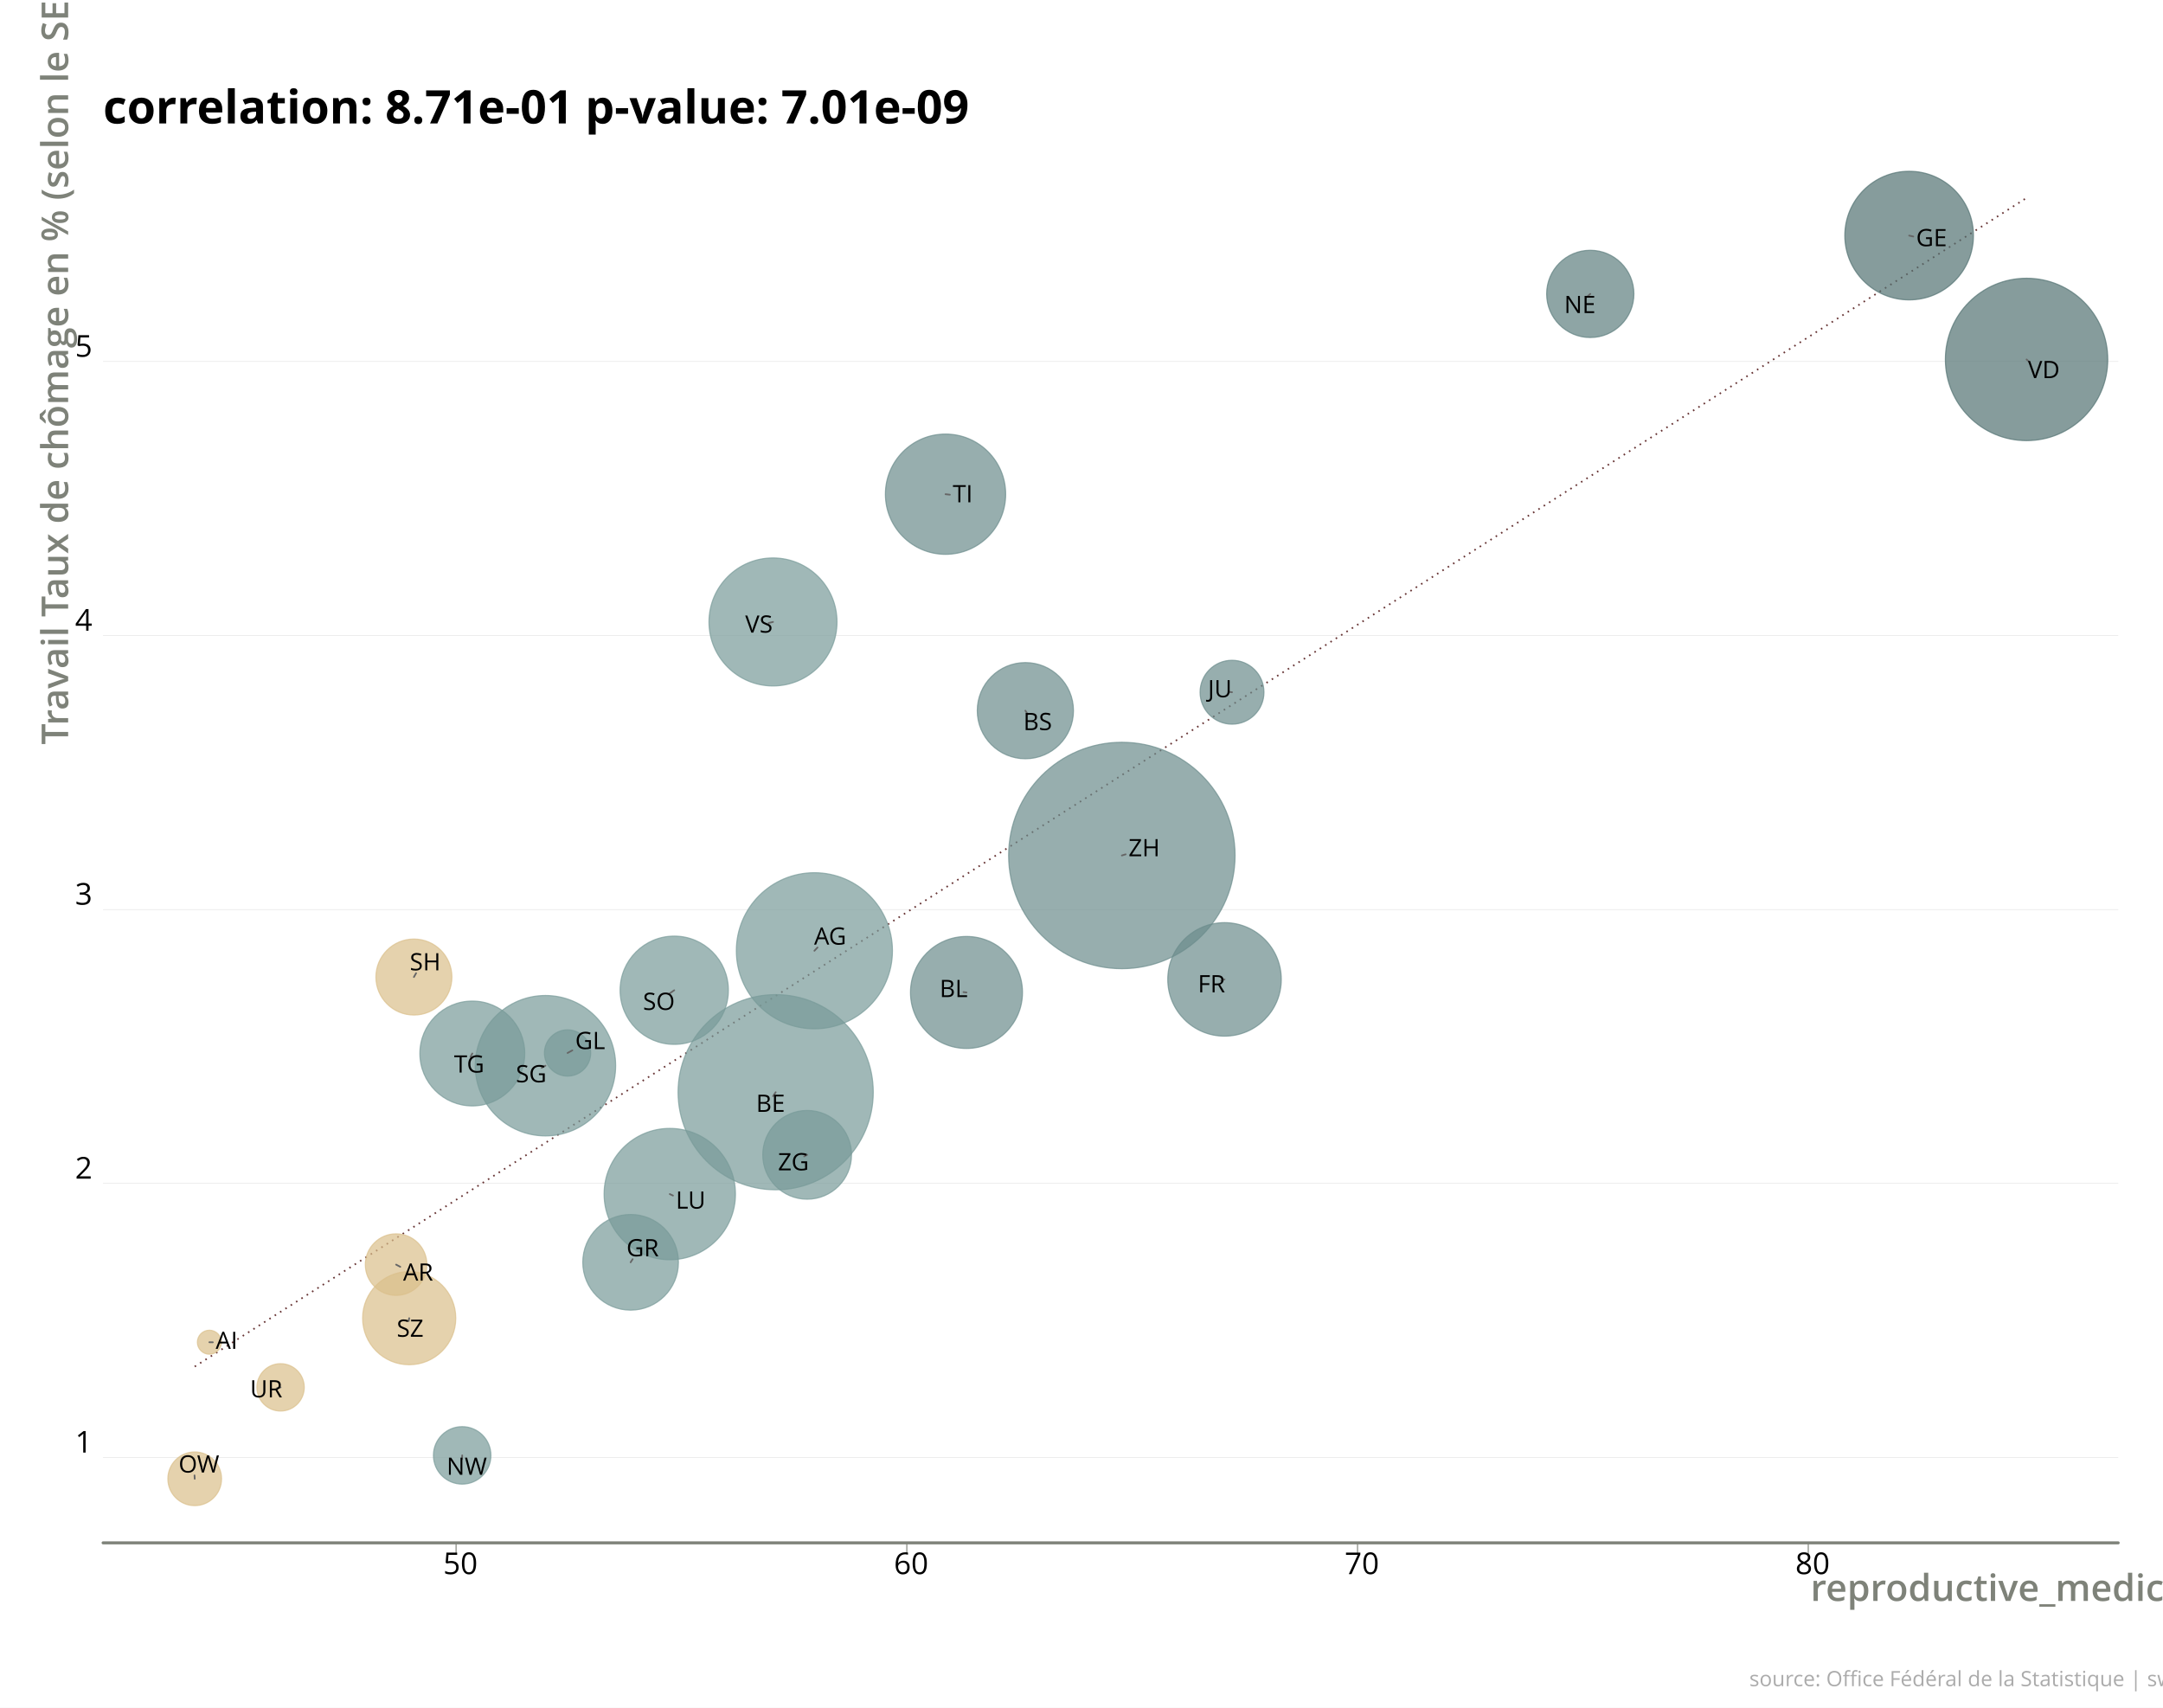
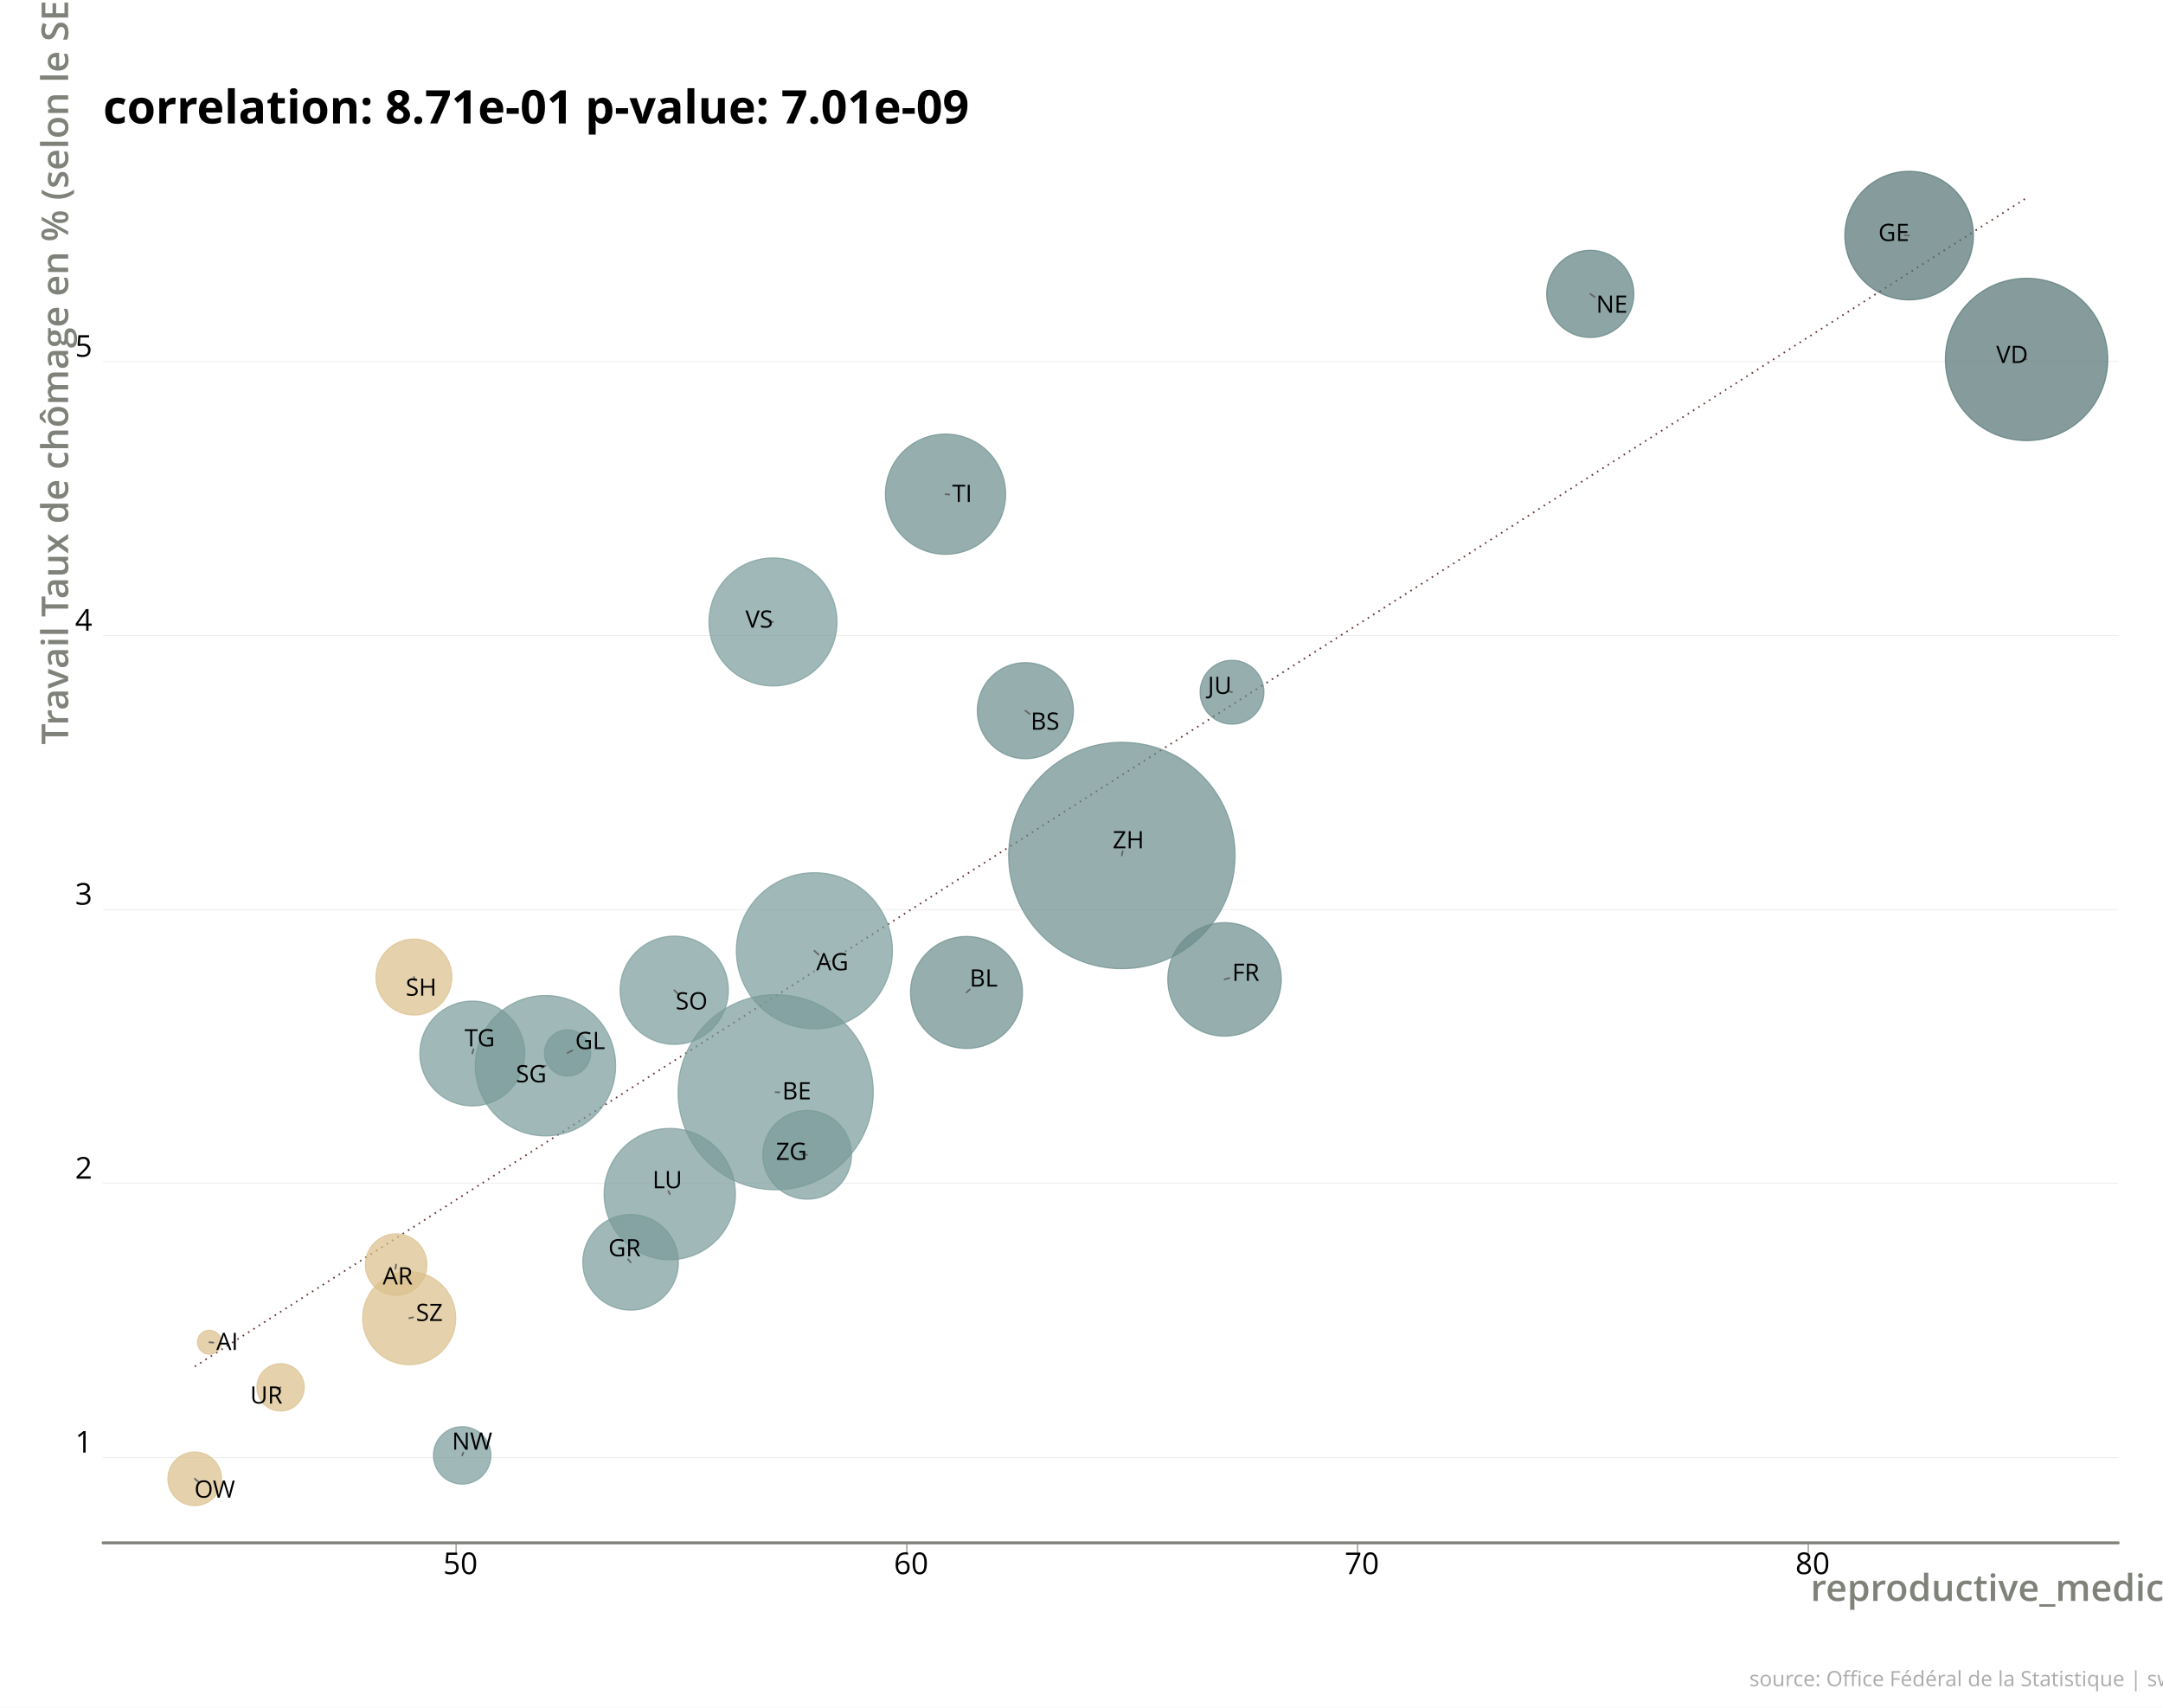
<svg xmlns="http://www.w3.org/2000/svg" viewBox="0 0 1368.00 1080.00">
  <defs>
    <style type="text/css">
    line, polyline, path, rect, circle {
      fill: none;
      stroke: #000000;
      stroke-linecap: round;
      stroke-linejoin: round;
      stroke-miterlimit: 10.00;
    }
  </style>
  </defs>
  <rect width="100%" height="100%" style="stroke: none; fill: #FFFFFF;" />
  <polyline points="65.22,921.71 1339.65,921.71 " style="stroke-width: 0.21; stroke: #D3D3D3;" />
  <polyline points="65.22,748.45 1339.65,748.45 " style="stroke-width: 0.21; stroke: #D3D3D3;" />
  <polyline points="65.22,575.19 1339.65,575.19 " style="stroke-width: 0.21; stroke: #D3D3D3;" />
  <polyline points="65.22,401.93 1339.65,401.93 " style="stroke-width: 0.21; stroke: #D3D3D3;" />
  <polyline points="65.22,228.67 1339.65,228.67 " style="stroke-width: 0.21; stroke: #D3D3D3;" />
  <polyline points="123.15,864.25 137.82,854.90 152.48,845.54 167.15,836.19 181.81,826.83 196.48,817.48 211.15,808.12 225.81,798.76 240.48,789.41 255.14,780.05 269.81,770.70 284.47,761.34 299.14,751.99 313.80,742.63 328.47,733.27 343.13,723.92 357.80,714.56 372.47,705.21 387.13,695.85 401.80,686.49 416.46,677.14 431.13,667.78 445.79,658.43 460.46,649.07 475.12,639.72 489.79,630.36 504.45,621.00 519.12,611.65 533.79,602.29 548.45,592.94 563.12,583.58 577.78,574.22 592.45,564.87 607.11,555.51 621.78,546.16 636.44,536.80 651.11,527.45 665.78,518.09 680.44,508.73 695.11,499.38 709.77,490.02 724.44,480.67 739.10,471.31 753.77,461.96 768.43,452.60 783.10,443.24 797.76,433.89 812.43,424.53 827.10,415.18 841.76,405.82 856.43,396.46 871.09,387.11 885.76,377.75 900.42,368.40 915.09,359.04 929.75,349.69 944.42,340.33 959.08,330.97 973.75,321.62 988.42,312.26 1003.08,302.91 1017.75,293.55 1032.41,284.20 1047.08,274.84 1061.74,265.48 1076.41,256.13 1091.07,246.77 1105.74,237.42 1120.40,228.06 1135.07,218.70 1149.74,209.35 1164.40,199.99 1179.07,190.64 1193.73,181.28 1208.40,171.93 1223.06,162.57 1237.73,153.21 1252.39,143.86 1267.06,134.50 1281.72,125.15 " style="stroke-width: 1.07; stroke: #663333; stroke-dasharray: 1,3; stroke-linecap: butt;" />
  <circle cx="515.07" cy="601.28" r="37.02pt" style="stroke-width: 0.71; stroke: #789A99; stroke-opacity: 0.70; fill: #789A99; fill-opacity: 0.70;" />
  <circle cx="132.42" cy="848.85" r="5.69pt" style="stroke-width: 0.71; stroke: #DBBF8B; stroke-opacity: 0.70; fill: #DBBF8B; fill-opacity: 0.70;" />
  <circle cx="250.52" cy="799.76" r="14.60pt" style="stroke-width: 0.71; stroke: #DBBF8B; stroke-opacity: 0.70; fill: #DBBF8B; fill-opacity: 0.70;" />
  <circle cx="490.58" cy="690.74" r="46.29pt" style="stroke-width: 0.71; stroke: #789A99; stroke-opacity: 0.70; fill: #789A99; fill-opacity: 0.70;" />
  <circle cx="611.26" cy="627.65" r="26.56pt" style="stroke-width: 0.71; stroke: #6C8C8C; stroke-opacity: 0.70; fill: #6C8C8C; fill-opacity: 0.70;" />
  <circle cx="648.50" cy="449.44" r="22.81pt" style="stroke-width: 0.71; stroke: #6C8C8C; stroke-opacity: 0.70; fill: #6C8C8C; fill-opacity: 0.70;" />
  <circle cx="774.46" cy="619.39" r="26.92pt" style="stroke-width: 0.71; stroke: #6C8C8C; stroke-opacity: 0.70; fill: #6C8C8C; fill-opacity: 0.70;" />
  <circle cx="1207.45" cy="148.98" r="30.50pt" style="stroke-width: 0.71; stroke: #537373; stroke-opacity: 0.70; fill: #537373; fill-opacity: 0.70;" />
  <circle cx="358.96" cy="665.92" r="10.97pt" style="stroke-width: 0.71; stroke: #789A99; stroke-opacity: 0.70; fill: #789A99; fill-opacity: 0.70;" />
  <circle cx="398.84" cy="798.31" r="22.69pt" style="stroke-width: 0.71; stroke: #789A99; stroke-opacity: 0.70; fill: #789A99; fill-opacity: 0.70;" />
  <circle cx="779.20" cy="437.78" r="15.15pt" style="stroke-width: 0.71; stroke: #6C8C8C; stroke-opacity: 0.70; fill: #6C8C8C; fill-opacity: 0.70;" />
  <circle cx="423.61" cy="755.15" r="31.15pt" style="stroke-width: 0.71; stroke: #789A99; stroke-opacity: 0.70; fill: #789A99; fill-opacity: 0.70;" />
  <circle cx="1005.78" cy="185.87" r="20.69pt" style="stroke-width: 0.71; stroke: #5F7F7F; stroke-opacity: 0.70; fill: #5F7F7F; fill-opacity: 0.70;" />
  <circle cx="292.31" cy="920.41" r="13.63pt" style="stroke-width: 0.71; stroke: #789A99; stroke-opacity: 0.70; fill: #789A99; fill-opacity: 0.70;" />
  <circle cx="123.15" cy="935.22" r="12.73pt" style="stroke-width: 0.71; stroke: #DBBF8B; stroke-opacity: 0.70; fill: #DBBF8B; fill-opacity: 0.70;" />
  <circle cx="344.97" cy="673.97" r="33.30pt" style="stroke-width: 0.71; stroke: #789A99; stroke-opacity: 0.70; fill: #789A99; fill-opacity: 0.70;" />
  <circle cx="261.78" cy="617.90" r="18.02pt" style="stroke-width: 0.71; stroke: #DBBF8B; stroke-opacity: 0.70; fill: #DBBF8B; fill-opacity: 0.70;" />
  <circle cx="426.43" cy="626.25" r="25.68pt" style="stroke-width: 0.71; stroke: #789A99; stroke-opacity: 0.70; fill: #789A99; fill-opacity: 0.70;" />
  <circle cx="258.80" cy="833.63" r="22.09pt" style="stroke-width: 0.71; stroke: #DBBF8B; stroke-opacity: 0.70; fill: #DBBF8B; fill-opacity: 0.70;" />
  <circle cx="298.72" cy="666.25" r="24.87pt" style="stroke-width: 0.71; stroke: #789A99; stroke-opacity: 0.70; fill: #789A99; fill-opacity: 0.70;" />
  <circle cx="598.01" cy="312.54" r="28.52pt" style="stroke-width: 0.71; stroke: #6C8C8C; stroke-opacity: 0.70; fill: #6C8C8C; fill-opacity: 0.70;" />
  <circle cx="177.45" cy="877.39" r="11.23pt" style="stroke-width: 0.71; stroke: #DBBF8B; stroke-opacity: 0.70; fill: #DBBF8B; fill-opacity: 0.70;" />
  <circle cx="1281.72" cy="227.32" r="38.51pt" style="stroke-width: 0.71; stroke: #537373; stroke-opacity: 0.70; fill: #537373; fill-opacity: 0.70;" />
  <circle cx="488.89" cy="393.33" r="30.36pt" style="stroke-width: 0.71; stroke: #789A99; stroke-opacity: 0.70; fill: #789A99; fill-opacity: 0.70;" />
  <circle cx="510.49" cy="730.34" r="21.05pt" style="stroke-width: 0.71; stroke: #789A99; stroke-opacity: 0.70; fill: #789A99; fill-opacity: 0.70;" />
  <circle cx="709.52" cy="541.02" r="53.70pt" style="stroke-width: 0.71; stroke: #6C8C8C; stroke-opacity: 0.70; fill: #6C8C8C; fill-opacity: 0.70;" />
-   <line x1="517.04" y1="599.21" x2="515.07" y2="601.28" style="stroke-width: 1.07; stroke: #666666;" />
-   <text x="514.88" y="597.41" style="font-size: 11.38pt; font-family: Open Sans;">AG</text>
-   <line x1="134.60" y1="848.89" x2="132.42" y2="848.85" style="stroke-width: 1.07; stroke: #666666;" />
-   <text x="136.40" y="853.06" style="font-size: 11.38pt; font-family: Open Sans;">AI</text>
-   <line x1="253.15" y1="801.15" x2="250.52" y2="799.76" style="stroke-width: 1.07; stroke: #666666;" />
-   <text x="254.95" y="809.89" style="font-size: 11.38pt; font-family: Open Sans;">AR</text>
-   <line x1="488.93" y1="693.22" x2="490.58" y2="690.74" style="stroke-width: 1.07; stroke: #666666;" />
-   <text x="478.20" y="703.14" style="font-size: 11.38pt; font-family: Open Sans;">BE</text>
-   <line x1="609.35" y1="627.43" x2="611.26" y2="627.65" style="stroke-width: 1.07; stroke: #666666;" />
-   <text x="594.27" y="630.55" style="font-size: 11.38pt; font-family: Open Sans;">BL</text>
-   <line x1="650.08" y1="451.80" x2="648.50" y2="449.44" style="stroke-width: 1.07; stroke: #666666;" />
-   <text x="647.20" y="461.72" style="font-size: 11.38pt; font-family: Open Sans;">BS</text>
-   <line x1="772.32" y1="620.23" x2="774.46" y2="619.39" style="stroke-width: 1.07; stroke: #666666;" />
-   <text x="757.61" y="627.56" style="font-size: 11.38pt; font-family: Open Sans;">FR</text>
-   <line x1="1210.07" y1="149.58" x2="1207.45" y2="148.98" style="stroke-width: 1.07; stroke: #666666;" />
-   <text x="1211.87" y="155.71" style="font-size: 11.38pt; font-family: Open Sans;">GE</text>
-   <line x1="361.99" y1="664.26" x2="358.96" y2="665.92" style="stroke-width: 1.07; stroke: #666666;" />
-   <text x="363.79" y="663.46" style="font-size: 11.38pt; font-family: Open Sans;">GL</text>
-   <line x1="400.12" y1="796.32" x2="398.84" y2="798.31" style="stroke-width: 1.07; stroke: #666666;" />
-   <text x="396.22" y="794.52" style="font-size: 11.38pt; font-family: Open Sans;">GR</text>
-   <line x1="777.08" y1="437.58" x2="779.20" y2="437.78" style="stroke-width: 1.07; stroke: #666666;" />
-   <text x="763.96" y="440.96" style="font-size: 11.38pt; font-family: Open Sans;">JU</text>
-   <line x1="425.62" y1="756.10" x2="423.61" y2="755.15" style="stroke-width: 1.07; stroke: #666666;" />
-   <text x="427.42" y="764.35" style="font-size: 11.38pt; font-family: Open Sans;">LU</text>
-   <line x1="1003.33" y1="188.04" x2="1005.78" y2="185.87" style="stroke-width: 1.07; stroke: #666666;" />
-   <text x="989.27" y="197.96" style="font-size: 11.38pt; font-family: Open Sans;">NE</text>
-   <line x1="292.23" y1="922.77" x2="292.31" y2="920.41" style="stroke-width: 1.07; stroke: #666666;" />
-   <text x="282.47" y="932.69" style="font-size: 11.38pt; font-family: Open Sans;">NW</text>
-   <line x1="123.02" y1="933.07" x2="123.15" y2="935.22" style="stroke-width: 1.07; stroke: #666666;" />
-   <text x="112.95" y="931.27" style="font-size: 11.38pt; font-family: Open Sans;">OW</text>
+   <line x1="517.69" y1="603.71" x2="515.07" y2="601.28" style="stroke-width: 1.07; stroke: #666666;" />
+   <text x="516.25" y="613.64" style="font-size: 11.38pt; font-family: Open Sans;">AG</text>
+   <line x1="134.96" y1="849.08" x2="132.42" y2="848.85" style="stroke-width: 1.07; stroke: #666666;" />
+   <text x="136.76" y="853.76" style="font-size: 11.38pt; font-family: Open Sans;">AI</text>
+   <line x1="250.09" y1="802.38" x2="250.52" y2="799.76" style="stroke-width: 1.07; stroke: #666666;" />
+   <text x="242.03" y="812.31" style="font-size: 11.38pt; font-family: Open Sans;">AR</text>
+   <line x1="492.94" y1="690.84" x2="490.58" y2="690.74" style="stroke-width: 1.07; stroke: #666666;" />
+   <text x="494.74" y="695.26" style="font-size: 11.38pt; font-family: Open Sans;">BE</text>
+   <line x1="613.41" y1="625.71" x2="611.26" y2="627.65" style="stroke-width: 1.07; stroke: #666666;" />
+   <text x="613.26" y="623.91" style="font-size: 11.38pt; font-family: Open Sans;">BL</text>
+   <line x1="651.18" y1="451.53" x2="648.50" y2="449.44" style="stroke-width: 1.07; stroke: #666666;" />
+   <text x="651.86" y="461.46" style="font-size: 11.38pt; font-family: Open Sans;">BS</text>
+   <line x1="777.50" y1="618.54" x2="774.46" y2="619.39" style="stroke-width: 1.07; stroke: #666666;" />
+   <text x="779.30" y="620.31" style="font-size: 11.38pt; font-family: Open Sans;">FR</text>
+   <line x1="1204.40" y1="148.82" x2="1207.45" y2="148.98" style="stroke-width: 1.07; stroke: #666666;" />
+   <text x="1187.99" y="152.41" style="font-size: 11.38pt; font-family: Open Sans;">GE</text>
+   <line x1="361.98" y1="664.26" x2="358.96" y2="665.92" style="stroke-width: 1.07; stroke: #666666;" />
+   <text x="363.78" y="663.46" style="font-size: 11.38pt; font-family: Open Sans;">GL</text>
+   <line x1="397.21" y1="796.32" x2="398.84" y2="798.31" style="stroke-width: 1.07; stroke: #666666;" />
+   <text x="384.76" y="794.52" style="font-size: 11.38pt; font-family: Open Sans;">GR</text>
+   <line x1="776.99" y1="437.09" x2="779.20" y2="437.78" style="stroke-width: 1.07; stroke: #666666;" />
+   <text x="763.86" y="438.84" style="font-size: 11.38pt; font-family: Open Sans;">JU</text>
+   <line x1="422.67" y1="753.24" x2="423.61" y2="755.15" style="stroke-width: 1.07; stroke: #666666;" />
+   <text x="412.67" y="751.44" style="font-size: 11.38pt; font-family: Open Sans;">LU</text>
+   <line x1="1008.59" y1="187.84" x2="1005.78" y2="185.87" style="stroke-width: 1.07; stroke: #666666;" />
+   <text x="1009.50" y="197.77" style="font-size: 11.38pt; font-family: Open Sans;">NE</text>
+   <line x1="293.04" y1="918.60" x2="292.31" y2="920.41" style="stroke-width: 1.07; stroke: #666666;" />
+   <text x="285.84" y="916.80" style="font-size: 11.38pt; font-family: Open Sans;">NW</text>
+   <line x1="125.58" y1="937.23" x2="123.15" y2="935.22" style="stroke-width: 1.07; stroke: #666666;" />
+   <text x="122.95" y="947.16" style="font-size: 11.38pt; font-family: Open Sans;">OW</text>
  <line x1="342.60" y1="675.30" x2="344.97" y2="673.97" style="stroke-width: 1.07; stroke: #666666;" />
  <text x="326.27" y="684.47" style="font-size: 11.38pt; font-family: Open Sans;">SG</text>
-   <line x1="263.16" y1="615.47" x2="261.78" y2="617.90" style="stroke-width: 1.07; stroke: #666666;" />
-   <text x="259.16" y="613.67" style="font-size: 11.38pt; font-family: Open Sans;">SH</text>
-   <line x1="422.76" y1="628.77" x2="426.43" y2="626.25" style="stroke-width: 1.07; stroke: #666666;" />
-   <text x="406.66" y="638.69" style="font-size: 11.38pt; font-family: Open Sans;">SO</text>
-   <line x1="258.44" y1="835.48" x2="258.80" y2="833.63" style="stroke-width: 1.07; stroke: #666666;" />
-   <text x="250.91" y="845.40" style="font-size: 11.38pt; font-family: Open Sans;">SZ</text>
-   <line x1="297.57" y1="668.38" x2="298.72" y2="666.25" style="stroke-width: 1.07; stroke: #666666;" />
-   <text x="287.14" y="678.30" style="font-size: 11.38pt; font-family: Open Sans;">TG</text>
-   <line x1="600.76" y1="312.85" x2="598.01" y2="312.54" style="stroke-width: 1.07; stroke: #666666;" />
-   <text x="602.56" y="317.65" style="font-size: 11.38pt; font-family: Open Sans;">TI</text>
-   <line x1="175.28" y1="877.81" x2="177.45" y2="877.39" style="stroke-width: 1.07; stroke: #666666;" />
-   <text x="158.16" y="883.73" style="font-size: 11.38pt; font-family: Open Sans;">UR</text>
-   <line x1="1283.78" y1="229.21" x2="1281.72" y2="227.32" style="stroke-width: 1.07; stroke: #666666;" />
-   <text x="1282.62" y="239.13" style="font-size: 11.38pt; font-family: Open Sans;">VD</text>
-   <line x1="486.13" y1="394.00" x2="488.89" y2="393.33" style="stroke-width: 1.07; stroke: #666666;" />
-   <text x="471.31" y="400.09" style="font-size: 11.38pt; font-family: Open Sans;">VS</text>
-   <line x1="508.60" y1="731.32" x2="510.49" y2="730.34" style="stroke-width: 1.07; stroke: #666666;" />
-   <text x="492.02" y="740.14" style="font-size: 11.38pt; font-family: Open Sans;">ZG</text>
-   <line x1="711.92" y1="540.29" x2="709.52" y2="541.02" style="stroke-width: 1.07; stroke: #666666;" />
-   <text x="713.72" y="541.52" style="font-size: 11.38pt; font-family: Open Sans;">ZH</text>
+   <line x1="262.30" y1="619.78" x2="261.78" y2="617.90" style="stroke-width: 1.07; stroke: #666666;" />
+   <text x="256.60" y="629.70" style="font-size: 11.38pt; font-family: Open Sans;">SH</text>
+   <line x1="428.77" y1="628.49" x2="426.43" y2="626.25" style="stroke-width: 1.07; stroke: #666666;" />
+   <text x="427.35" y="638.41" style="font-size: 11.38pt; font-family: Open Sans;">SO</text>
+   <line x1="261.27" y1="833.10" x2="258.80" y2="833.63" style="stroke-width: 1.07; stroke: #666666;" />
+   <text x="263.07" y="835.41" style="font-size: 11.38pt; font-family: Open Sans;">SZ</text>
+   <line x1="299.47" y1="663.56" x2="298.72" y2="666.25" style="stroke-width: 1.07; stroke: #666666;" />
+   <text x="293.82" y="661.76" style="font-size: 11.38pt; font-family: Open Sans;">TG</text>
+   <line x1="600.39" y1="312.76" x2="598.01" y2="312.54" style="stroke-width: 1.07; stroke: #666666;" />
+   <text x="602.19" y="317.44" style="font-size: 11.38pt; font-family: Open Sans;">TI</text>
+   <line x1="175.36" y1="878.51" x2="177.45" y2="877.39" style="stroke-width: 1.07; stroke: #666666;" />
+   <text x="158.23" y="887.63" style="font-size: 11.38pt; font-family: Open Sans;">UR</text>
+   <line x1="1279.39" y1="226.95" x2="1281.72" y2="227.32" style="stroke-width: 1.07; stroke: #666666;" />
+   <text x="1262.52" y="229.55" style="font-size: 11.38pt; font-family: Open Sans;">VD</text>
+   <line x1="486.28" y1="393.21" x2="488.89" y2="393.33" style="stroke-width: 1.07; stroke: #666666;" />
+   <text x="471.46" y="396.92" style="font-size: 11.38pt; font-family: Open Sans;">VS</text>
+   <line x1="507.33" y1="730.12" x2="510.49" y2="730.34" style="stroke-width: 1.07; stroke: #666666;" />
+   <text x="490.75" y="733.53" style="font-size: 11.38pt; font-family: Open Sans;">ZG</text>
+   <line x1="710.05" y1="538.29" x2="709.52" y2="541.02" style="stroke-width: 1.07; stroke: #666666;" />
+   <text x="703.72" y="536.49" style="font-size: 11.38pt; font-family: Open Sans;">ZH</text>
  <text x="47.49" y="918.65" style="font-size: 14.30pt; font-family: Open Sans;">1</text>
  <text x="47.49" y="745.39" style="font-size: 14.30pt; font-family: Open Sans;">2</text>
  <text x="47.49" y="572.13" style="font-size: 14.30pt; font-family: Open Sans;">3</text>
  <text x="47.49" y="398.87" style="font-size: 14.30pt; font-family: Open Sans;">4</text>
  <text x="47.49" y="225.61" style="font-size: 14.30pt; font-family: Open Sans;">5</text>
  <polyline points="65.22,975.73 1339.65,975.73 " style="stroke-width: 1.92; stroke: #7E8279;" />
  <polyline points="288.45,983.10 288.45,975.73 " style="stroke-width: 0.64; stroke: #7E8279; stroke-linecap: butt;" />
  <polyline points="573.52,983.10 573.52,975.73 " style="stroke-width: 0.64; stroke: #7E8279; stroke-linecap: butt;" />
  <polyline points="858.58,983.10 858.58,975.73 " style="stroke-width: 0.64; stroke: #7E8279; stroke-linecap: butt;" />
  <polyline points="1143.65,983.10 1143.65,975.73 " style="stroke-width: 0.64; stroke: #7E8279; stroke-linecap: butt;" />
  <text x="280.28" y="995.50" style="font-size: 14.30pt; font-family: Open Sans;">50</text>
  <text x="565.34" y="995.50" style="font-size: 14.30pt; font-family: Open Sans;">60</text>
  <text x="850.41" y="995.50" style="font-size: 14.30pt; font-family: Open Sans;">70</text>
  <text x="1135.47" y="995.50" style="font-size: 14.30pt; font-family: Open Sans;">80</text>
  <text x="1145.06" y="1012.45" style="font-size: 17.60pt; fill: #7E8279; font-family: Open Sans Semibold;">reproductive_medicine</text>
  <text transform="translate(43.10,470.89) rotate(-90)" style="font-size: 17.60pt; fill: #7E8279; font-family: Open Sans Semibold;">Travail Taux de chômage en % (selon le SECO)</text>
  <text x="65.22" y="78.07" style="font-size: 22.00pt; font-weight: bold; font-family: Open Sans;">correlation: 8.71e-01   p-value: 7.01e-09</text>
  <text x="1106.37" y="1066.38" style="font-size: 10.00pt; fill: #737373; fill-opacity: 0.60; font-family: Open Sans;">source: Office Fédéral de la Statistique | swissinfo.ch </text>
</svg>
